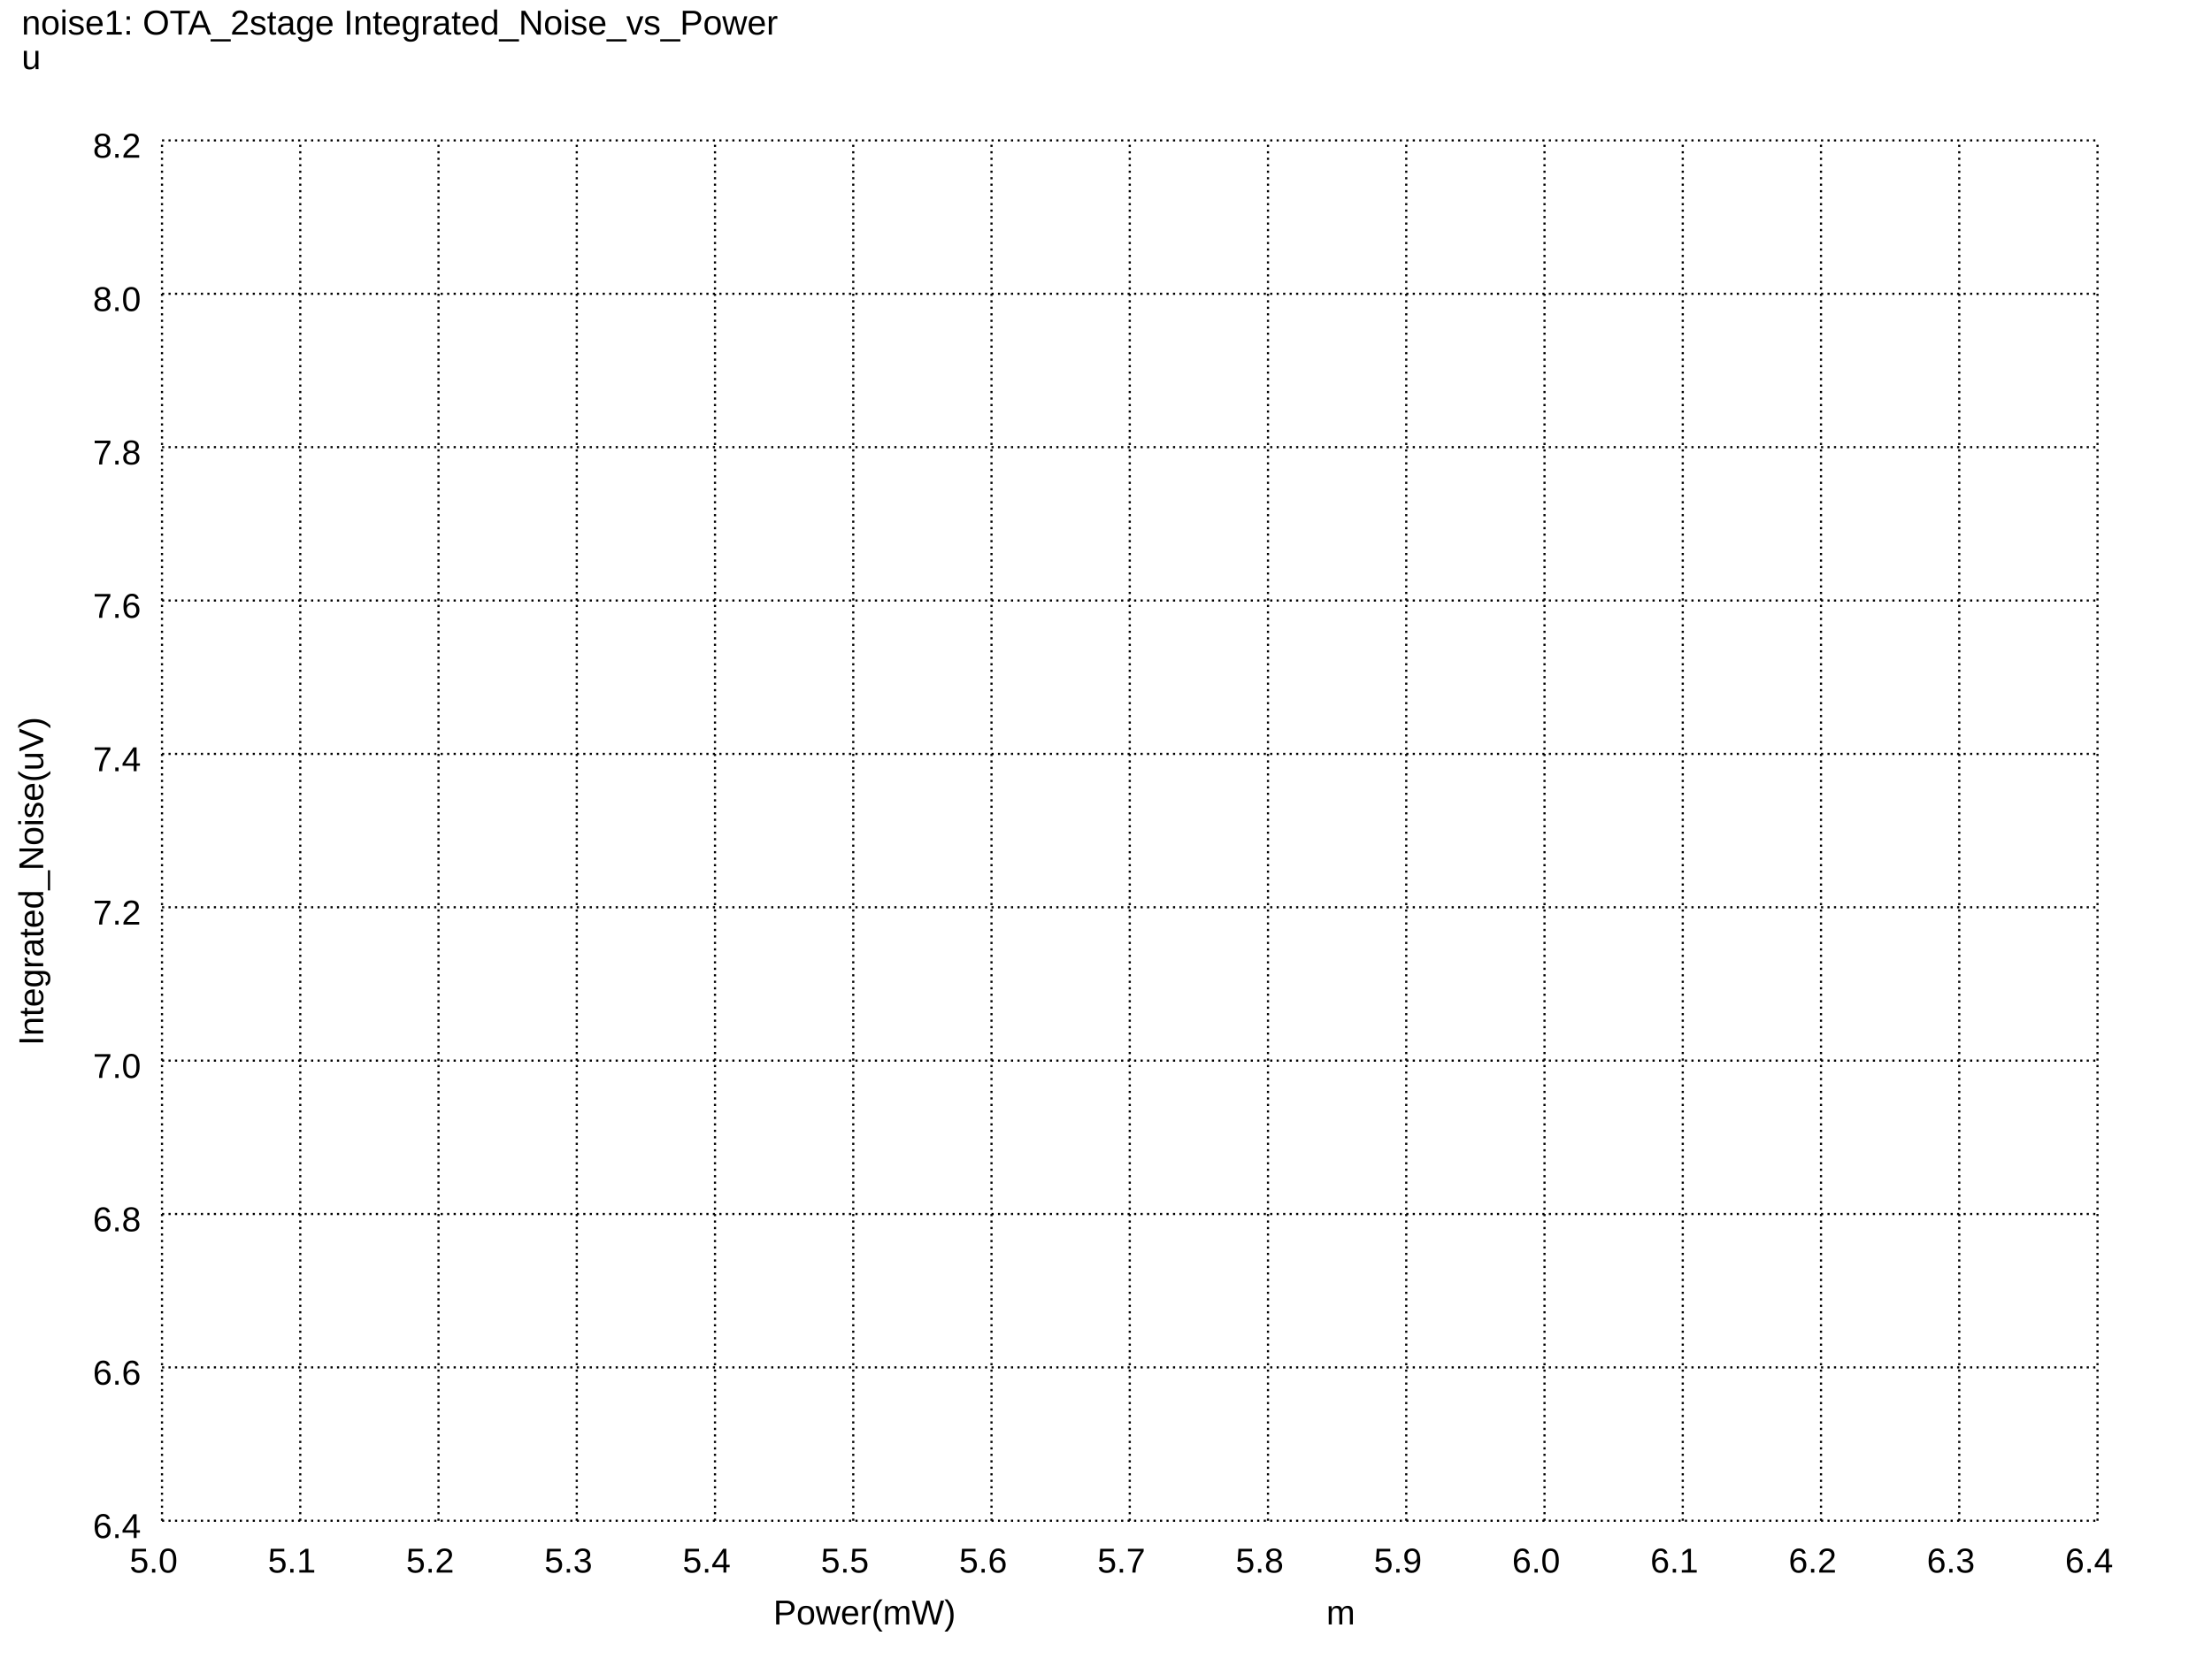
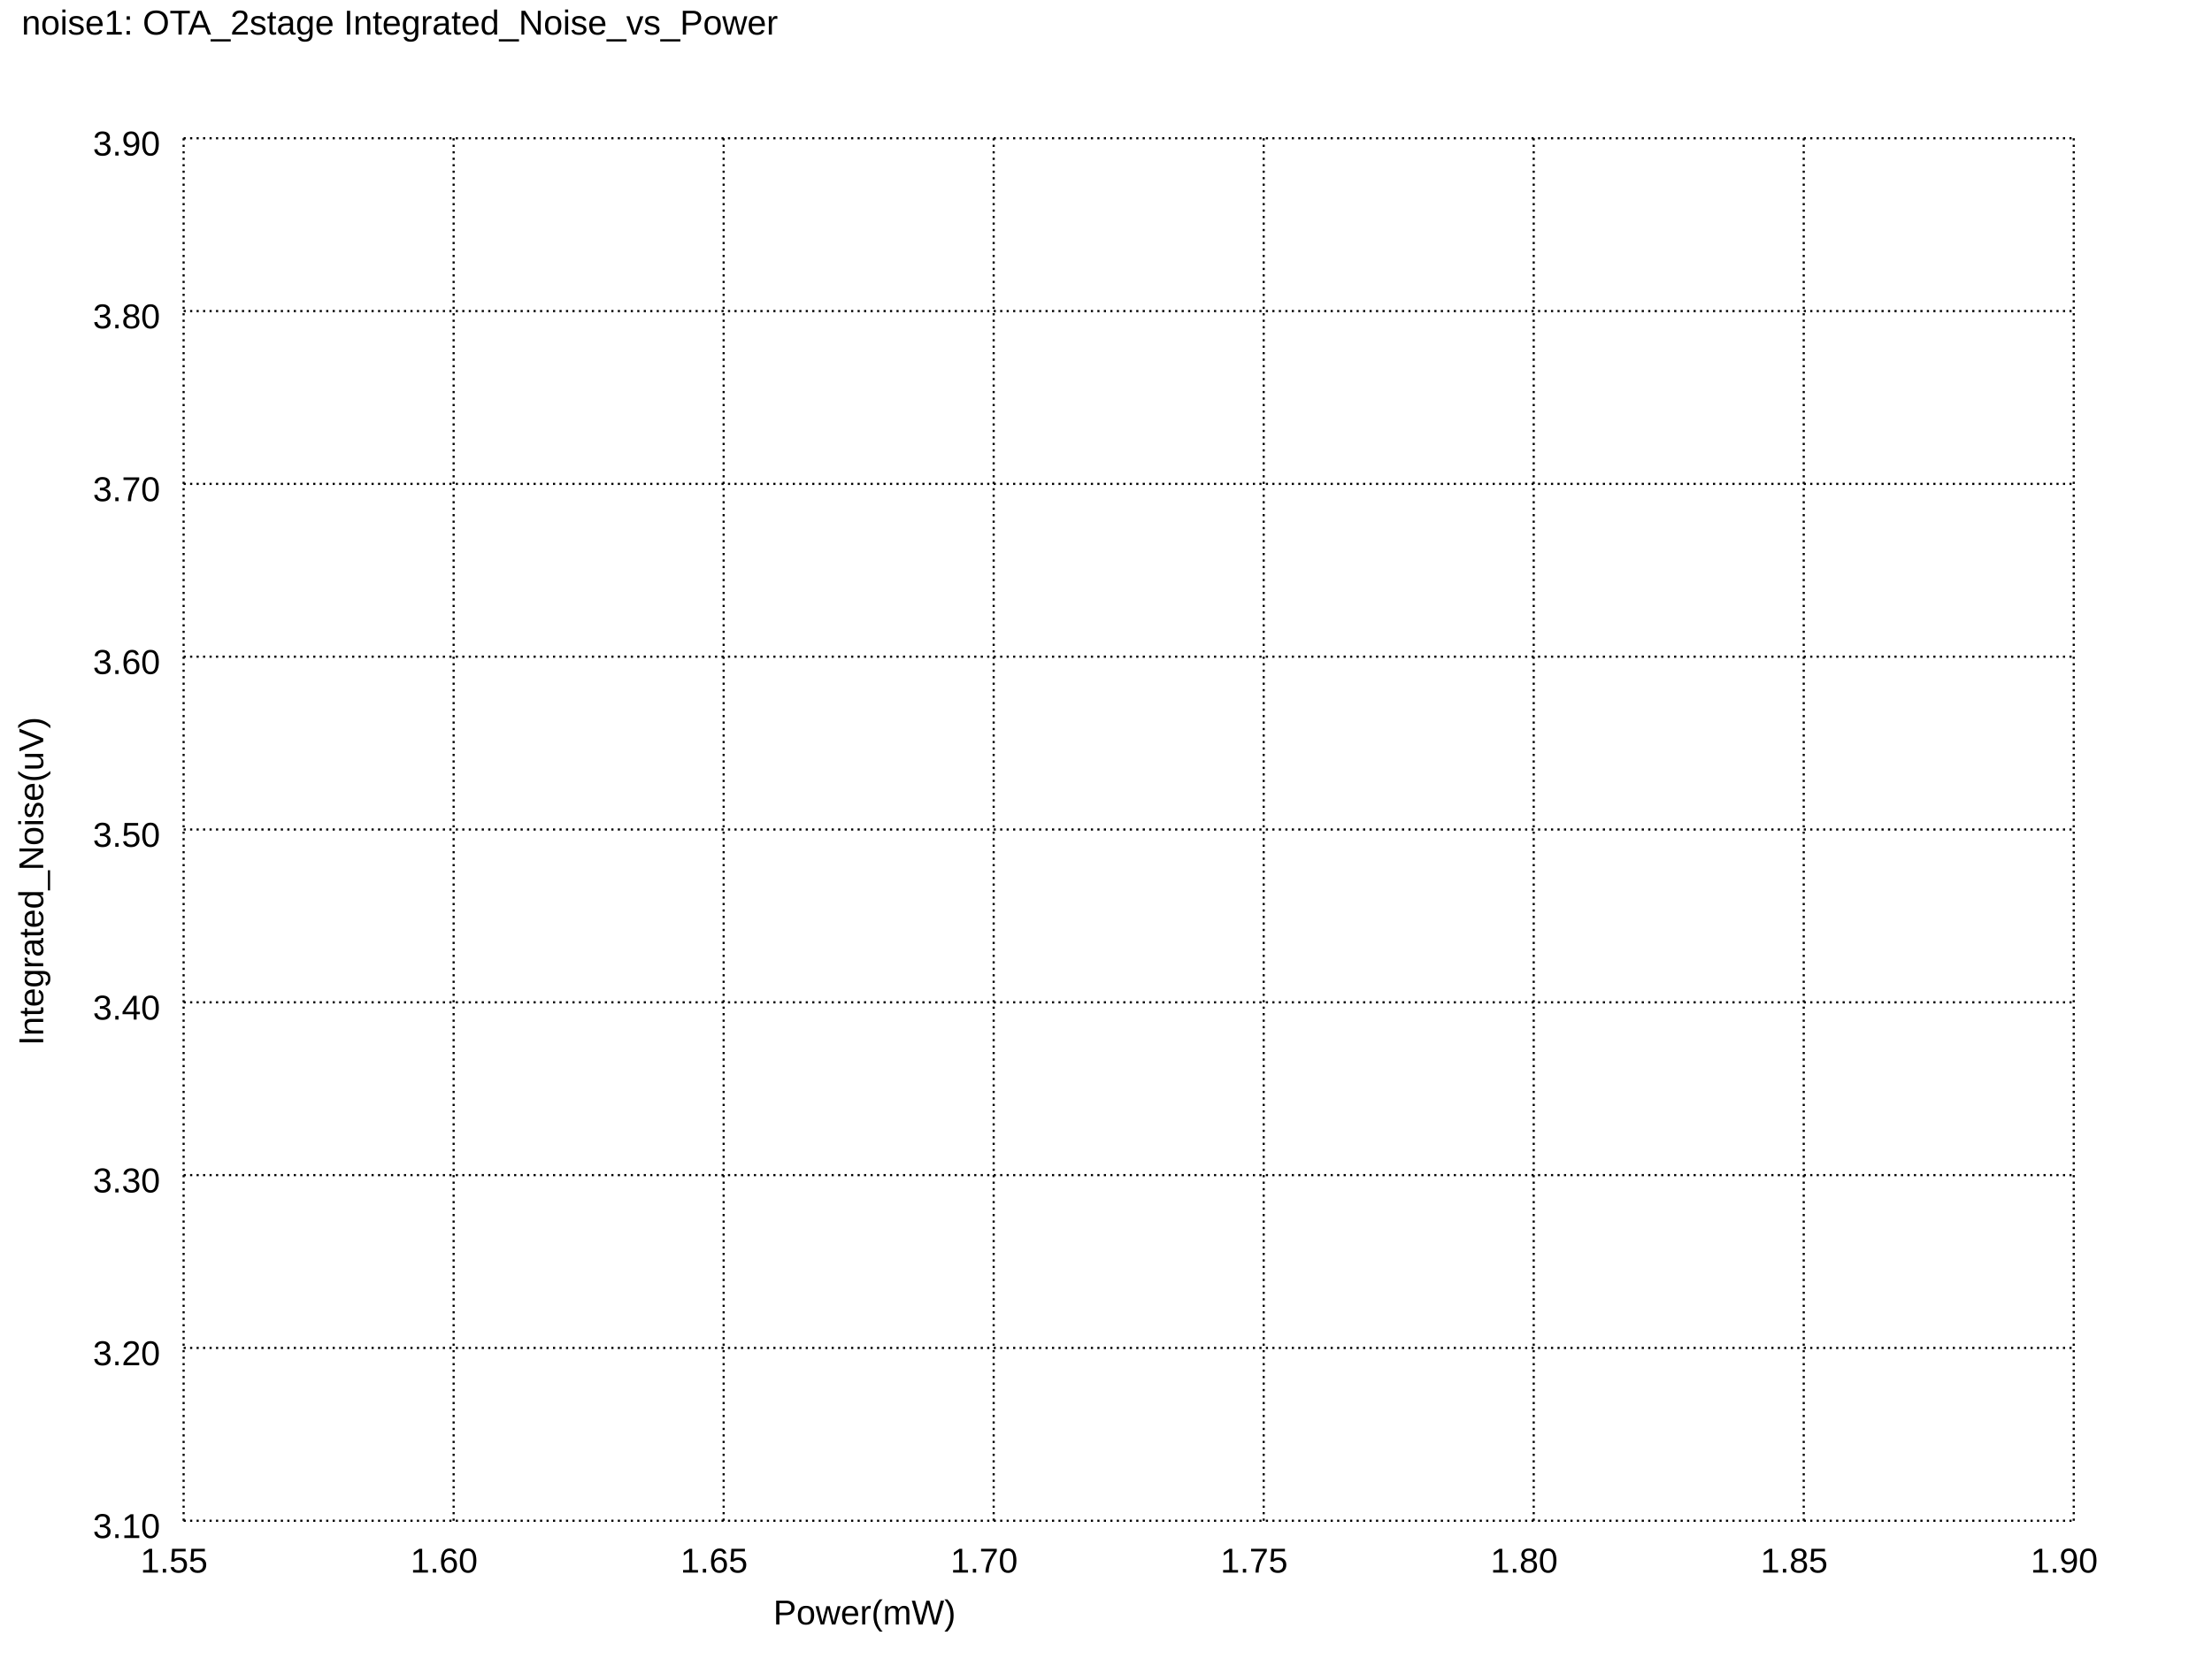
<svg xmlns="http://www.w3.org/2000/svg" version="1.1" width="100%" height="100%" viewBox="0 0 1024 768" style="fill: none; font-family: Arial;  font: Arial; ">
  <rect x="0" y="0" width="1024" height="768" fill="white" stroke="none" />
  <text stroke="none" fill="black" font-size="16" x="358" y="752">
Power(mW)
</text>
  <text transform="rotate(-90, 20, 484)" stroke="none" fill="black" font-size="16" x="20" y="484">
Integrated_Noise(uV)
</text>
  <text stroke="none" fill="black" font-size="16" x="10" y="16">
noise1: OTA_2stage Integrated_Noise_vs_Power
</text>
-   <path stroke="black" stroke-dasharray="1,2" d="M75 704l0 -639" />
-   <text stroke="none" fill="black" font-size="16" x="60" y="728">
- 5.0
+   <path stroke="black" stroke-dasharray="1,2" d="M85 704l0 -640" />
+   <text stroke="none" fill="black" font-size="16" x="65" y="728">
+ 1.55
</text>
-   <path stroke="black" stroke-dasharray="1,2" d="M139 704l0 -639" />
-   <text stroke="none" fill="black" font-size="16" x="124" y="728">
- 5.1
+   <path stroke="black" stroke-dasharray="1,2" d="M210 704l0 -640" />
+   <text stroke="none" fill="black" font-size="16" x="190" y="728">
+ 1.60
</text>
-   <path stroke="black" stroke-dasharray="1,2" d="M203 704l0 -639" />
-   <text stroke="none" fill="black" font-size="16" x="188" y="728">
- 5.2
+   <path stroke="black" stroke-dasharray="1,2" d="M335 704l0 -640" />
+   <text stroke="none" fill="black" font-size="16" x="315" y="728">
+ 1.65
</text>
-   <path stroke="black" stroke-dasharray="1,2" d="M267 704l0 -639" />
-   <text stroke="none" fill="black" font-size="16" x="252" y="728">
- 5.3
+   <path stroke="black" stroke-dasharray="1,2" d="M460 704l0 -640" />
+   <text stroke="none" fill="black" font-size="16" x="440" y="728">
+ 1.70
</text>
-   <path stroke="black" stroke-dasharray="1,2" d="M331 704l0 -639" />
-   <text stroke="none" fill="black" font-size="16" x="316" y="728">
- 5.4
+   <path stroke="black" stroke-dasharray="1,2" d="M585 704l0 -640" />
+   <text stroke="none" fill="black" font-size="16" x="565" y="728">
+ 1.75
</text>
-   <path stroke="black" stroke-dasharray="1,2" d="M395 704l0 -639" />
-   <text stroke="none" fill="black" font-size="16" x="380" y="728">
- 5.5
+   <path stroke="black" stroke-dasharray="1,2" d="M710 704l0 -640" />
+   <text stroke="none" fill="black" font-size="16" x="690" y="728">
+ 1.80
</text>
-   <path stroke="black" stroke-dasharray="1,2" d="M459 704l0 -639" />
-   <text stroke="none" fill="black" font-size="16" x="444" y="728">
- 5.6
+   <path stroke="black" stroke-dasharray="1,2" d="M835 704l0 -640" />
+   <text stroke="none" fill="black" font-size="16" x="815" y="728">
+ 1.85
</text>
-   <path stroke="black" stroke-dasharray="1,2" d="M523 704l0 -639" />
-   <text stroke="none" fill="black" font-size="16" x="508" y="728">
- 5.7
- </text>
-   <path stroke="black" stroke-dasharray="1,2" d="M587 704l0 -639" />
-   <text stroke="none" fill="black" font-size="16" x="572" y="728">
- 5.8
- </text>
-   <path stroke="black" stroke-dasharray="1,2" d="M651 704l0 -639" />
-   <text stroke="none" fill="black" font-size="16" x="636" y="728">
- 5.9
- </text>
-   <path stroke="black" stroke-dasharray="1,2" d="M715 704l0 -639" />
-   <text stroke="none" fill="black" font-size="16" x="700" y="728">
- 6.0
- </text>
-   <path stroke="black" stroke-dasharray="1,2" d="M779 704l0 -639" />
-   <text stroke="none" fill="black" font-size="16" x="764" y="728">
- 6.1
- </text>
-   <path stroke="black" stroke-dasharray="1,2" d="M843 704l0 -639" />
-   <text stroke="none" fill="black" font-size="16" x="828" y="728">
- 6.2
- </text>
-   <path stroke="black" stroke-dasharray="1,2" d="M907 704l0 -639" />
-   <text stroke="none" fill="black" font-size="16" x="892" y="728">
- 6.3
- </text>
-   <path stroke="black" stroke-dasharray="1,2" d="M971 704l0 -639" />
-   <text stroke="none" fill="black" font-size="16" x="956" y="728">
- 6.4
+   <path stroke="black" stroke-dasharray="1,2" d="M960 704l0 -640" />
+   <text stroke="none" fill="black" font-size="16" x="940" y="728">
+ 1.90
</text>
  <text stroke="none" fill="black" font-size="16" x="614" y="752">
- m     
+      
</text>
-   <path stroke="black" stroke-dasharray="1,2" d="M75 704l896 0" />
+   <path stroke="black" stroke-dasharray="1,2" d="M85 704l875 0" />
  <text stroke="none" fill="black" font-size="16" x="43" y="712">
- 6.4
+ 3.10
</text>
-   <path stroke="black" stroke-dasharray="1,2" d="M75 633l896 0" />
-   <text stroke="none" fill="black" font-size="16" x="43" y="641">
- 6.6
+   <path stroke="black" stroke-dasharray="1,2" d="M85 624l875 0" />
+   <text stroke="none" fill="black" font-size="16" x="43" y="632">
+ 3.20
</text>
-   <path stroke="black" stroke-dasharray="1,2" d="M75 562l896 0" />
-   <text stroke="none" fill="black" font-size="16" x="43" y="570">
- 6.8
+   <path stroke="black" stroke-dasharray="1,2" d="M85 544l875 0" />
+   <text stroke="none" fill="black" font-size="16" x="43" y="552">
+ 3.30
</text>
-   <path stroke="black" stroke-dasharray="1,2" d="M75 491l896 0" />
-   <text stroke="none" fill="black" font-size="16" x="43" y="499">
- 7.0
+   <path stroke="black" stroke-dasharray="1,2" d="M85 464l875 0" />
+   <text stroke="none" fill="black" font-size="16" x="43" y="472">
+ 3.40
</text>
-   <path stroke="black" stroke-dasharray="1,2" d="M75 420l896 0" />
-   <text stroke="none" fill="black" font-size="16" x="43" y="428">
- 7.2
+   <path stroke="black" stroke-dasharray="1,2" d="M85 384l875 0" />
+   <text stroke="none" fill="black" font-size="16" x="43" y="392">
+ 3.50
</text>
-   <path stroke="black" stroke-dasharray="1,2" d="M75 349l896 0" />
-   <text stroke="none" fill="black" font-size="16" x="43" y="357">
- 7.4
+   <path stroke="black" stroke-dasharray="1,2" d="M85 304l875 0" />
+   <text stroke="none" fill="black" font-size="16" x="43" y="312">
+ 3.60
</text>
-   <path stroke="black" stroke-dasharray="1,2" d="M75 278l896 0" />
-   <text stroke="none" fill="black" font-size="16" x="43" y="286">
- 7.6
+   <path stroke="black" stroke-dasharray="1,2" d="M85 224l875 0" />
+   <text stroke="none" fill="black" font-size="16" x="43" y="232">
+ 3.70
</text>
-   <path stroke="black" stroke-dasharray="1,2" d="M75 207l896 0" />
-   <text stroke="none" fill="black" font-size="16" x="43" y="215">
- 7.8
+   <path stroke="black" stroke-dasharray="1,2" d="M85 144l875 0" />
+   <text stroke="none" fill="black" font-size="16" x="43" y="152">
+ 3.80
</text>
-   <path stroke="black" stroke-dasharray="1,2" d="M75 136l896 0" />
-   <text stroke="none" fill="black" font-size="16" x="43" y="144">
- 8.0
- </text>
-   <path stroke="black" stroke-dasharray="1,2" d="M75 65l896 0" />
-   <text stroke="none" fill="black" font-size="16" x="43" y="73">
- 8.2
+   <path stroke="black" stroke-dasharray="1,2" d="M85 64l875 0" />
+   <text stroke="none" fill="black" font-size="16" x="43" y="72">
+ 3.90
</text>
  <text stroke="none" fill="black" font-size="16" x="10" y="32">
- u     
+      
</text>
</svg>
